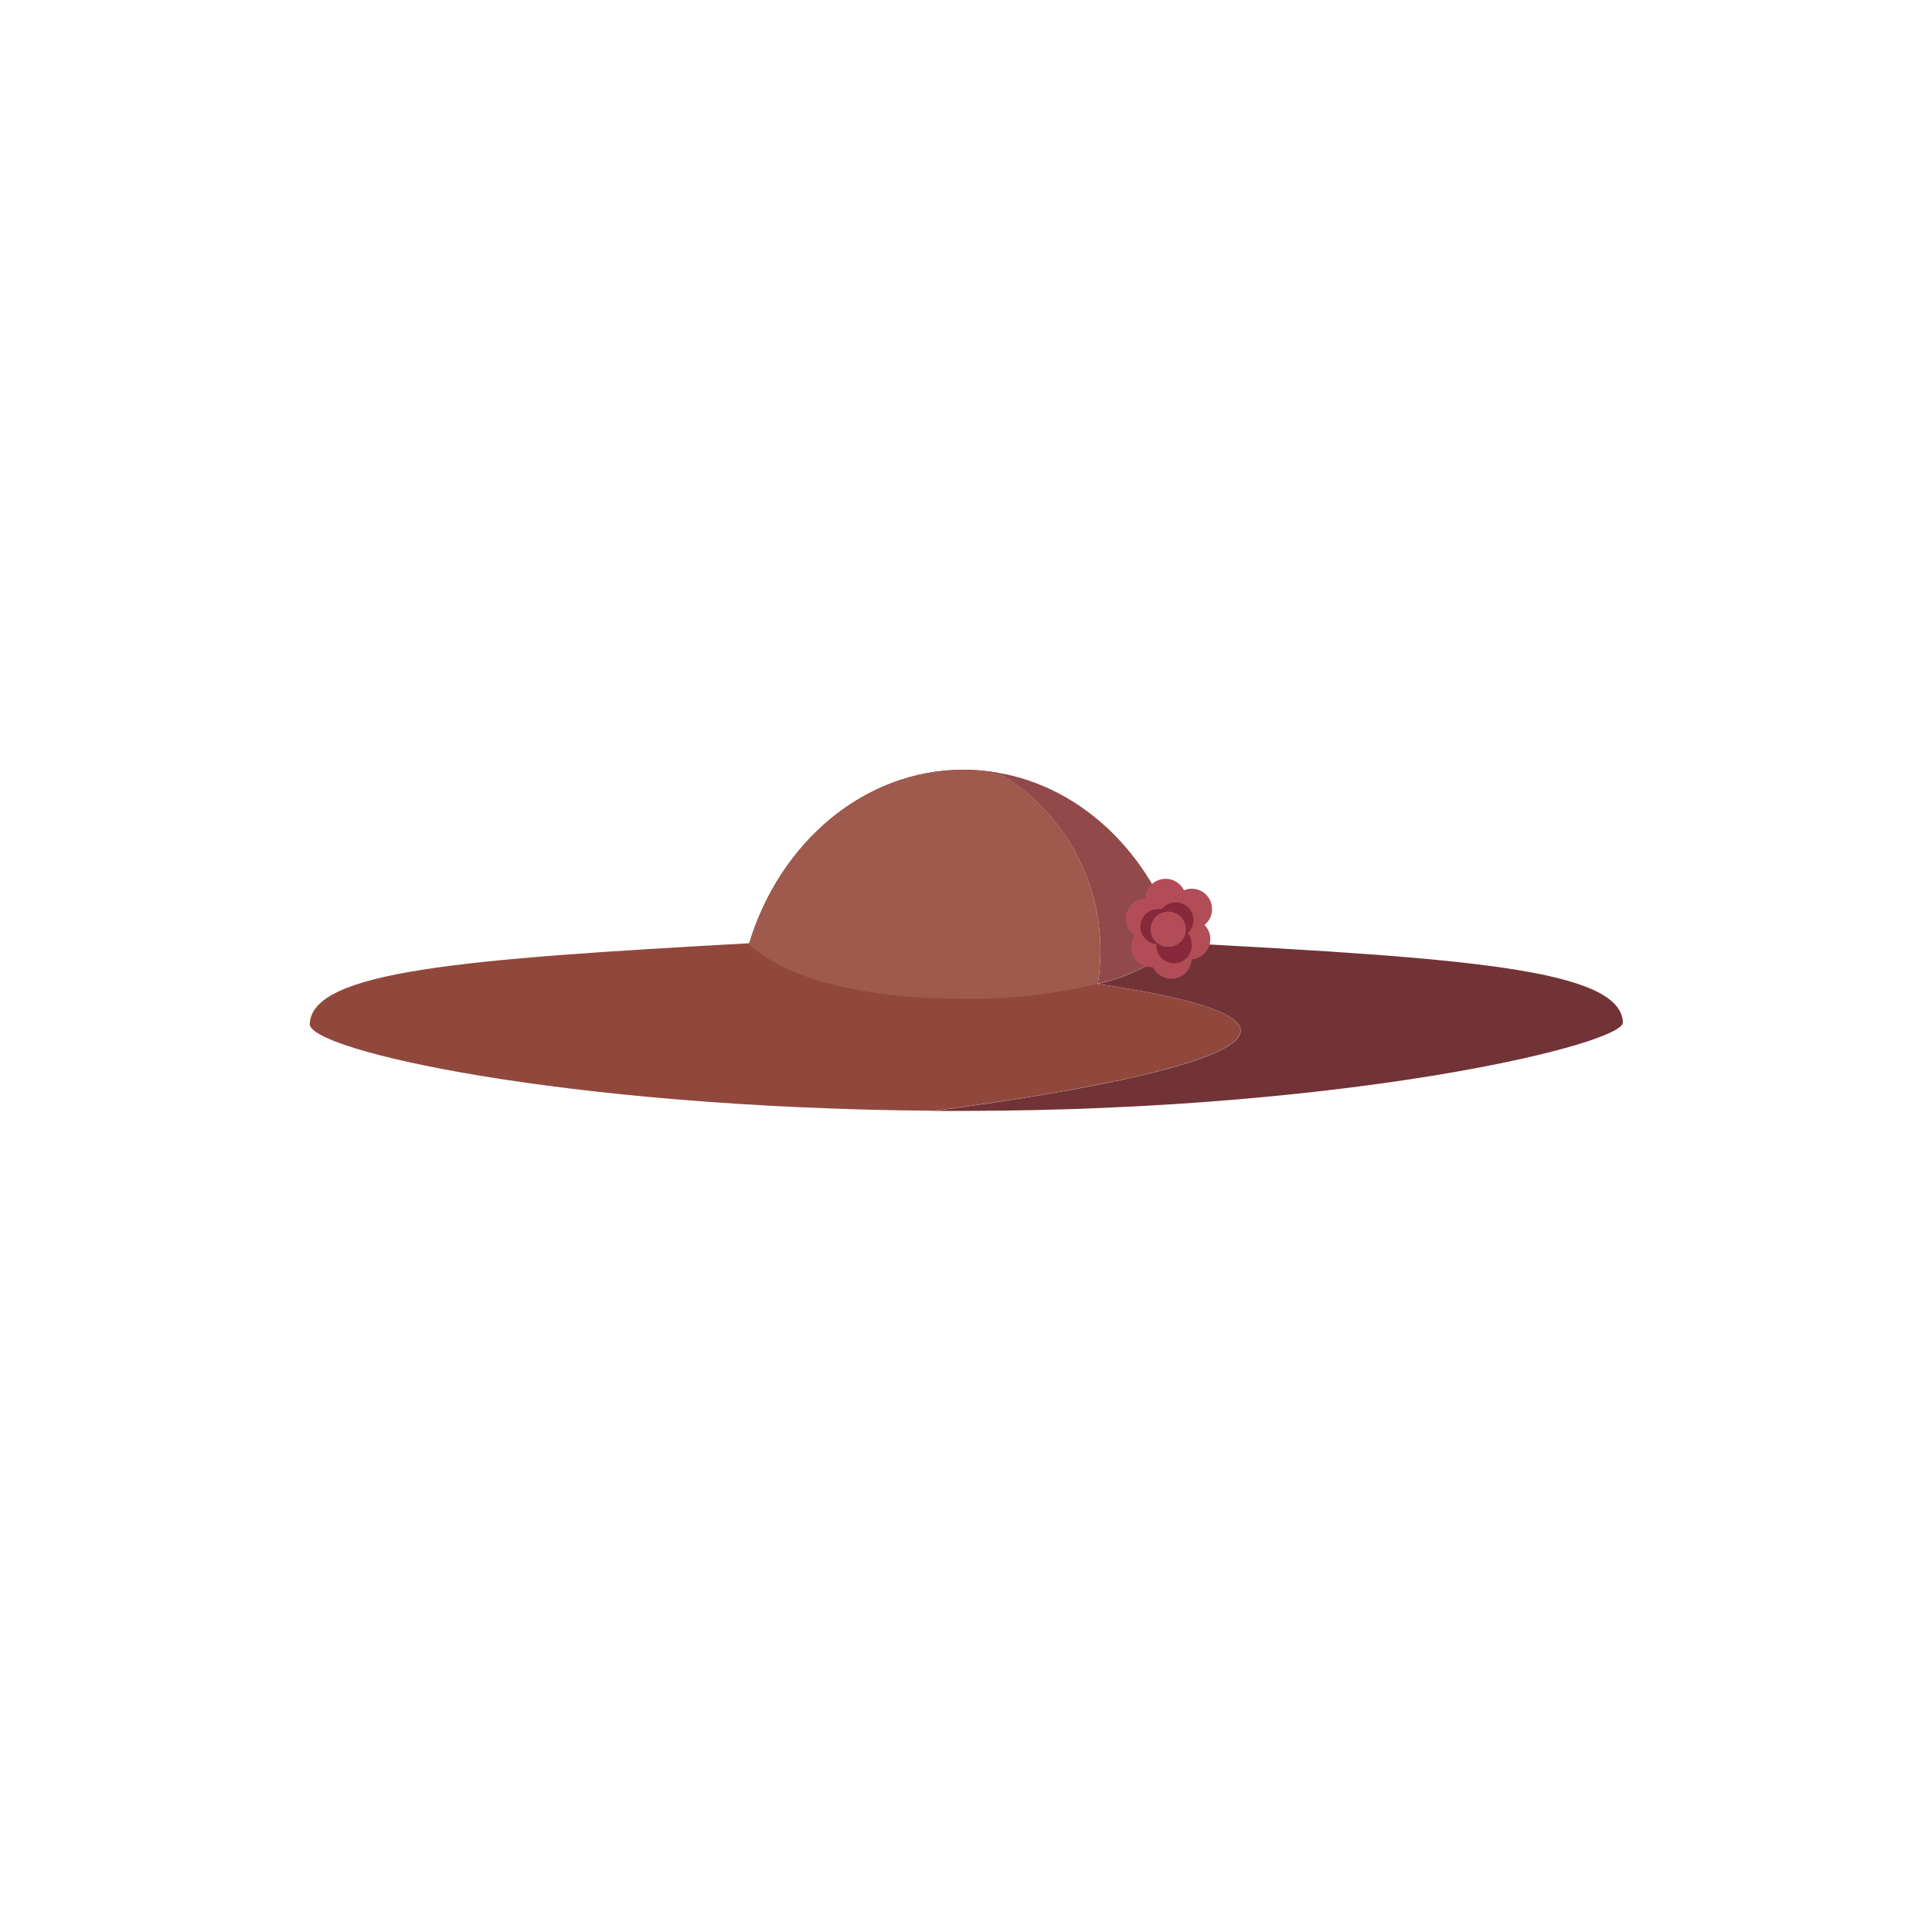
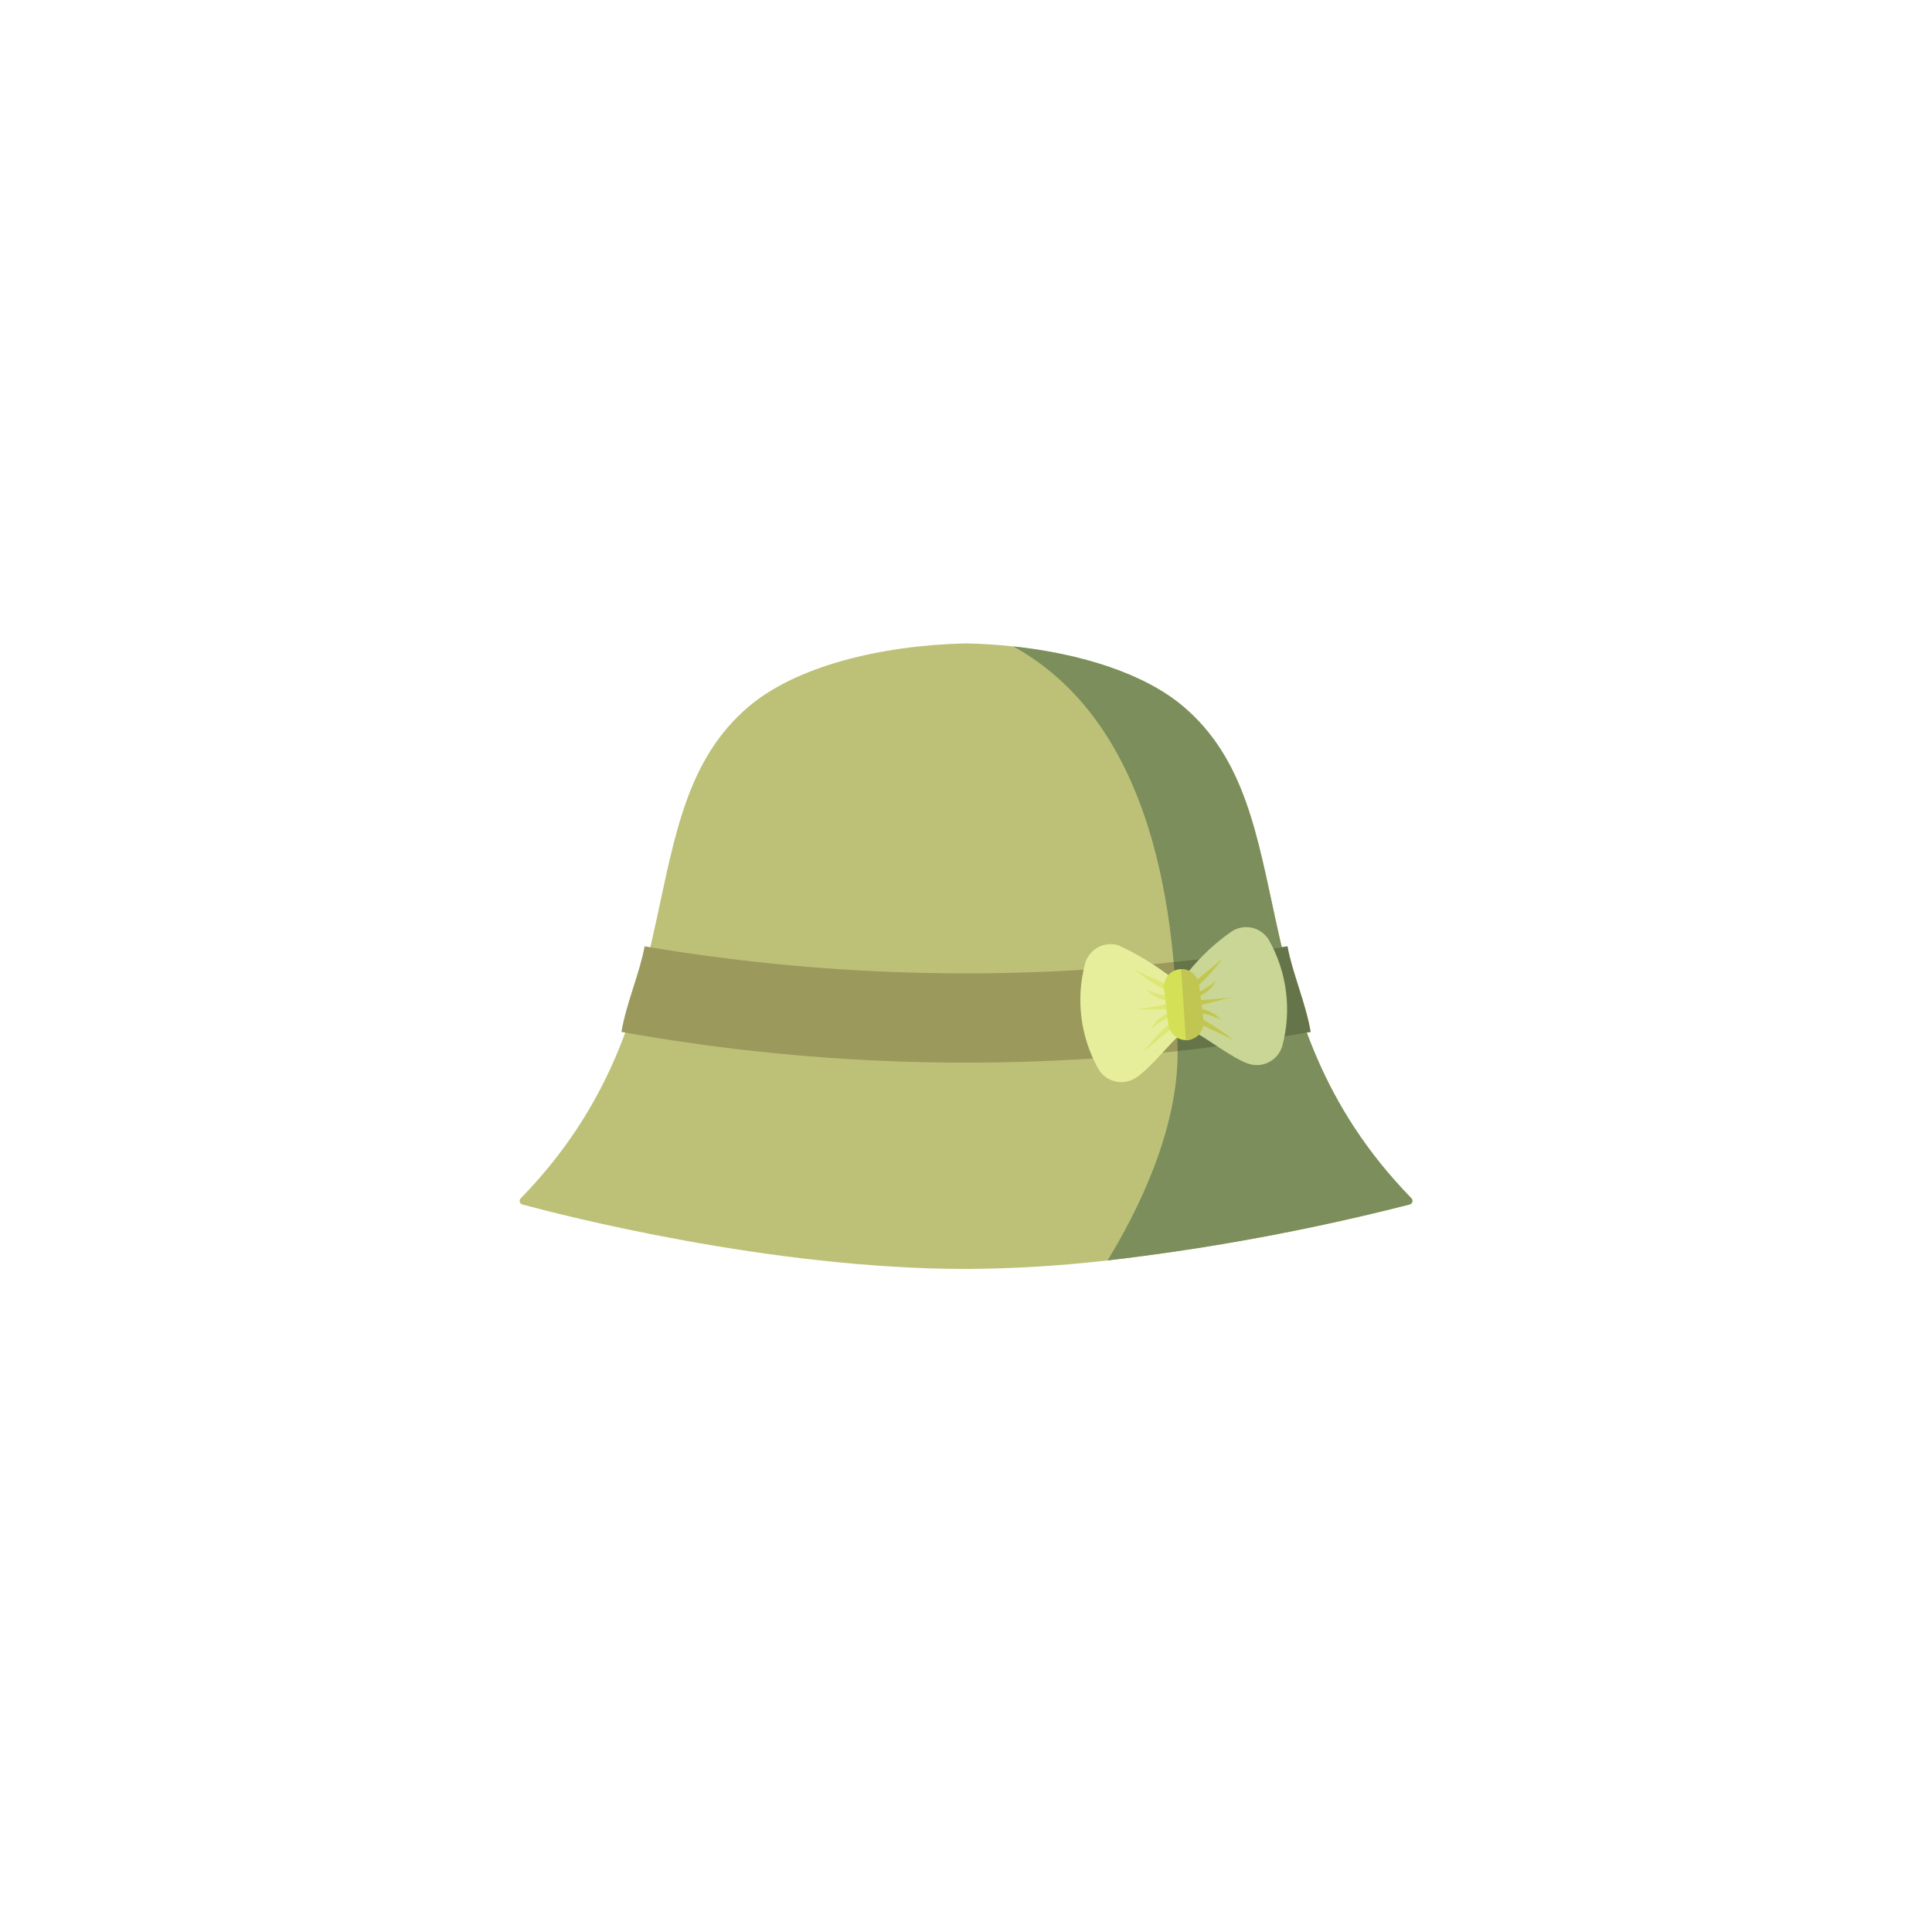
<svg xmlns="http://www.w3.org/2000/svg" id="Camada_1" data-name="Camada 1" viewBox="0 0 150 150">
-   <defs>
-     <style>.cls-1{fill:#91483c;}.cls-1,.cls-2,.cls-3,.cls-4{fill-rule:evenodd;}.cls-2{fill:#9e5a4d;}.cls-3{fill:#723336;}.cls-4{fill:#914949;}.cls-5{fill:#b24d57;}.cls-6{fill:#87293b;}</style>
-   </defs>
-   <path class="cls-1" d="M72.49,86.24h0C43.54,86,24,81.52,24.05,79.51c.14-4.14,12-5.05,34-6.27h.11c2.38-7.84,8.93-13.47,16.62-13.48a15.09,15.09,0,0,1,2.71.24,16,16,0,0,1,7.71,16.39h0C115.37,80.83,74.83,85.94,72.49,86.24Z" />
-   <path class="cls-2" d="M85.22,76.38a41.07,41.07,0,0,1-10.39,1.16c-7.22,0-13.51-1.29-16.76-4.3h.11c2.38-7.84,8.93-13.47,16.62-13.48a15.09,15.09,0,0,1,2.71.24A16,16,0,0,1,85.22,76.38Z" />
-   <path class="cls-3" d="M126,79.39c0,1.67-20.92,6.82-51.11,6.86H72.49c2.34-.3,42.88-5.41,12.74-9.86a15,15,0,0,0,6.41-3.18C113.61,74.38,125.87,75.24,126,79.39Z" />
-   <path class="cls-4" d="M91.64,73.2a15,15,0,0,1-6.41,3.18h0A16,16,0,0,0,77.51,60c6.5,1.12,11.83,6.3,13.95,13.21Z" />
-   <path class="cls-5" d="M94.1,70.56A1.57,1.57,0,0,0,92.53,69a1.54,1.54,0,0,0-.61.12,1.58,1.58,0,0,0-3,.62,1.58,1.58,0,0,0-.82,2.89,1.59,1.59,0,0,0-.28.89,1.57,1.57,0,0,0,1.57,1.58h.13a1.58,1.58,0,0,0,3-.61h0a1.58,1.58,0,0,0,1-2.68A1.54,1.54,0,0,0,94.1,70.56Zm-2.7,1.1a1.54,1.54,0,0,0-.59,1.15,1.61,1.61,0,0,0-.54-.62,1.57,1.57,0,0,0,.28-.85,1.63,1.63,0,0,0,.54-.12A1.67,1.67,0,0,0,91.4,71.66Z" />
-   <path class="cls-6" d="M92.66,71.43a1.37,1.37,0,0,0-1.37-1.37,1.39,1.39,0,0,0-1.08.52,1.39,1.39,0,0,0-.3,0,1.36,1.36,0,0,0-1.37,1.36,1.38,1.38,0,0,0,1.25,1.37v0a1.37,1.37,0,1,0,2.73,0,1.34,1.34,0,0,0-.31-.87A1.31,1.31,0,0,0,92.66,71.43Z" />
-   <circle class="cls-5" cx="90.7" cy="72.15" r="1.37" />
+   <path d="M109.443,93.515A177.174,177.174,0,0,1,85.99,97.859a99.928,99.928,0,0,1-10.988.662c-15.257,0-31.506-4.209-34.45-5.006a.285.285,0,0,1-.127-.475C54.433,78.683,48.51,63.002,58.141,54.847c3.683-3.114,10.208-4.743,16.86-4.896,1.239.025,2.469.11,3.674.238,5.303.569,10.191,2.121,13.186,4.658,9.631,8.154,3.708,23.827,17.717,38.184A.293.293,0,0,1,109.443,93.515Z" style="fill:#bdc178" />
+   <path d="M109.443,93.515A177.174,177.174,0,0,1,85.99,97.859c2.257-3.683,5.49-10.055,5.439-16.249-.059-8.46-1.035-24.938-12.753-31.421,5.303.569,10.191,2.121,13.186,4.658,9.631,8.154,3.708,23.827,17.717,38.184A.293.293,0,0,1,109.443,93.515Z" style="fill:#7b8e5b" />
+   <path d="M101.755,80.117q-5.142.929-10.326,1.493a151.332,151.332,0,0,1-43.181-1.493c.382-2.249,1.426-4.582,1.799-6.644a149.156,149.156,0,0,0,41.077,1.222q4.417-.471,8.833-1.222C100.33,75.534,101.373,77.868,101.755,80.117Z" style="fill:#9b995c" />
+   <path d="M101.755,80.117q-5.142.929-10.326,1.493s-.034-4.378-.305-6.915q4.417-.471,8.833-1.222C100.33,75.534,101.373,77.868,101.755,80.117Z" style="fill:#667549" />
+   <path d="M96.974,82.603c-1.221-.367-3.537-2.189-4.073-2.36L92.288,75.42a16.07,16.07,0,0,1,3.389-3.138,2.06,2.06,0,0,1,2.854.723,10.97,10.97,0,0,1,1.029,8.191A2.06,2.06,0,0,1,96.974,82.603Z" style="fill:#c9d696" />
+   <path d="M88.131,83.714c1.092-.657,2.883-2.925,3.368-3.254l-.57-4.589a21.449,21.449,0,0,0-4.094-2.477,2.06,2.06,0,0,0-2.587,1.407,10.97,10.97,0,0,0,1.029,8.191A2.06,2.06,0,0,0,88.131,83.714Z" style="fill:#e6ee9c" />
+   <path d="M90.679,76.956A14.09,14.09,0,0,1,88.042,75.26l2.576,1.21Z" style="fill:#dce775" />
+   <path d="M90.975,79.312A14.093,14.093,0,0,0,88.84,81.608l2.196-1.809Z" style="fill:#dce775" />
+   <path d="M90.771,77.687a2.661,2.661,0,0,1-1.793-.888,4.684,4.684,0,0,0,1.747.522Z" style="fill:#dce775" />
+   <path d="M90.883,78.581a2.66,2.66,0,0,0-1.518,1.304,4.685,4.685,0,0,1,1.564-.938Z" style="fill:#dce775" />
+   <path d="M88.136,78.367a20.973,20.973,0,0,0,2.59-.452l.057.457S89.594,78.359,88.136,78.367Z" style="fill:#dce775" />
+   <path d="M94.95,74.406a17.038,17.038,0,0,1-1.85,2.079,2.243,2.243,0,0,1-.263.204l-.068-.492.195-.161Z" style="fill:#dce775" />
+   <path d="M93.423,79.641v-.009l-.229-.102-.068-.492a2.729,2.729,0,0,1,.314.127,18.131,18.131,0,0,1,2.325,1.57Z" style="fill:#dce775" />
+   <path d="M94.432,76.12a2.554,2.554,0,0,1-1.23,1.179,1.395,1.395,0,0,1-.28.119l-.042-.365a1.128,1.128,0,0,0,.288-.076A6.33,6.33,0,0,0,94.432,76.12Z" style="fill:#dce775" />
+   <path d="M94.823,79.192a6.517,6.517,0,0,0-1.451-.509.841.841,0,0,0-.288-.009l-.042-.365c.102.009.204.017.297.034A2.694,2.694,0,0,1,94.823,79.192Z" style="fill:#dce775" />
+   <path d="M95.646,77.427c-1.052.263-1.96.492-2.35.602-.136.034-.212.051-.212.051l-.059-.458h.221A21.093,21.093,0,0,0,95.646,77.427Z" style="fill:#dce775" />
+   <path d="M93.423,79.633v.009a1.38,1.38,0,0,1-1.171,1.103,1.249,1.249,0,0,1-.178.009,1.348,1.348,0,0,1-1.23-.789,1.043,1.043,0,0,1-.136-.416l-.009-.034L90.64,79.022l-.034-.323-.042-.331-.051-.407-.034-.305-.042-.339-.059-.484L90.368,76.79a1.229,1.229,0,0,1,.017-.433,1.361,1.361,0,0,1,1.171-1.103.881.881,0,0,1,.144-.008h.025a1.351,1.351,0,0,1,1.239.789,1.043,1.043,0,0,1,.136.416v.034l.068.492.034.323.042.322.051.407.043.314.034.34.068.484V79.2A1.22,1.22,0,0,1,93.423,79.633Z" style="fill:#d4e157" />
+   <path d="M95.765,80.736l-2.342-1.095a1.38,1.38,0,0,1-1.171,1.103,1.249,1.249,0,0,1-.178.009L91.7,75.246h.025a1.351,1.351,0,0,1,1.239.789L94.95,74.406a17.038,17.038,0,0,1-1.85,2.079l.068.492a6.33,6.33,0,0,0,1.264-.857,2.554,2.554,0,0,1-1.23,1.179l.042.322a21.093,21.093,0,0,0,2.401-.195c-1.052.263-1.96.492-2.35.602l.043.314a2.694,2.694,0,0,1,1.485.849,6.517,6.517,0,0,0-1.451-.509l.068.484A18.131,18.131,0,0,1,95.765,80.736Z" style="fill:#c1c652" />
</svg>
